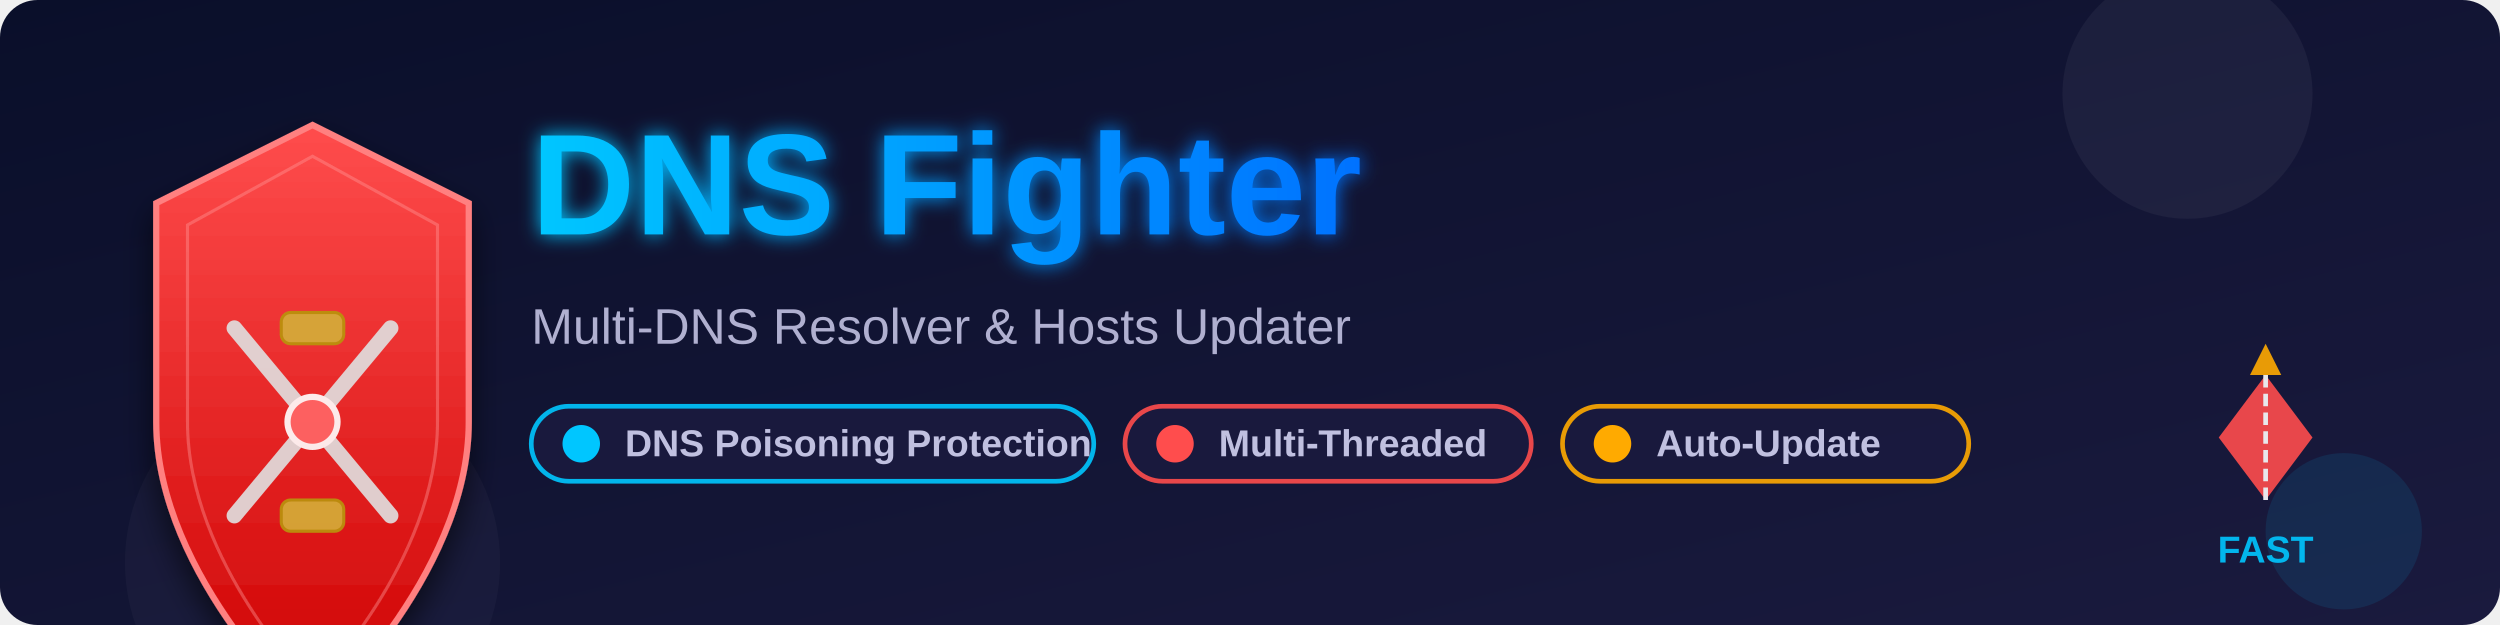
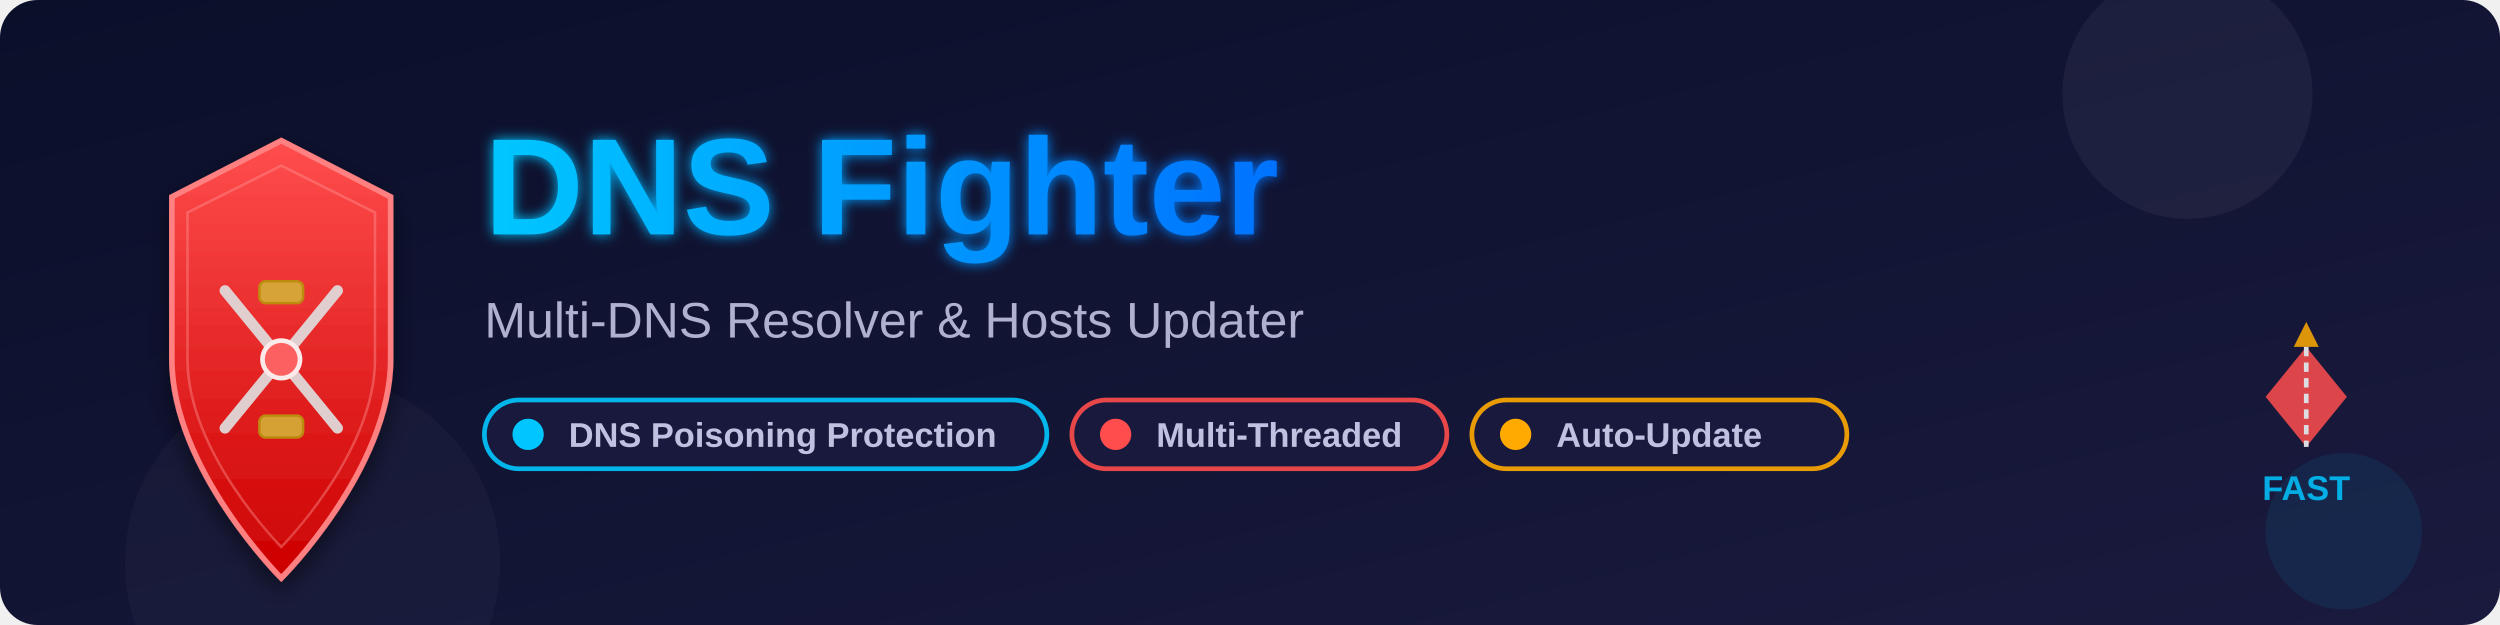
<svg xmlns="http://www.w3.org/2000/svg" viewBox="0 0 800 200" width="100%" height="auto">
  <defs>
    <linearGradient id="bgGrad" x1="0%" y1="0%" x2="100%" y2="100%">
      <stop offset="0%" style="stop-color:#0a0f2a;stop-opacity:1" />
      <stop offset="100%" style="stop-color:#1a1a3e;stop-opacity:1" />
    </linearGradient>
    <linearGradient id="shieldGrad" x1="0%" y1="0%" x2="0%" y2="100%">
      <stop offset="0%" style="stop-color:#ff4d4d;stop-opacity:1" />
      <stop offset="100%" style="stop-color:#cc0000;stop-opacity:1" />
    </linearGradient>
    <linearGradient id="accentGrad" x1="0%" y1="0%" x2="100%" y2="0%">
      <stop offset="0%" style="stop-color:#00c6ff;stop-opacity:1" />
      <stop offset="100%" style="stop-color:#0072ff;stop-opacity:1" />
    </linearGradient>
    <filter id="glow" x="-20%" y="-20%" width="140%" height="140%">
-       <feGaussianBlur in="SourceGraphic" stdDeviation="3" result="blur" />
+       <feGaussianBlur in="SourceGraphic" stdDeviation="2" result="blur" />
      <feMerge>
        <feMergeNode in="blur" />
        <feMergeNode in="SourceGraphic" />
      </feMerge>
    </filter>
    <filter id="shadow" x="-20%" y="-20%" width="140%" height="140%">
-       <feDropShadow dx="0" dy="5" stdDeviation="5" flood-color="#000" flood-opacity="0.6" />
+       <feDropShadow dx="0" dy="3" stdDeviation="4" flood-color="#000" flood-opacity="0.5" />
    </filter>
  </defs>
  <rect width="800" height="200" fill="url(#bgGrad)" rx="12" ry="12" />
  <circle cx="700" cy="30" r="40" fill="#ffffff" opacity="0.05" />
  <circle cx="100" cy="180" r="60" fill="#ffffff" opacity="0.03" />
-   <circle cx="750" cy="170" r="25" fill="#00c6ff" opacity="0.1" />
-   <g transform="translate(50, 40)" filter="url(#shadow)">
-     <path d="M50,0 L100,25 L100,95 C100,145 50,190 50,190 C50,190 0,145 0,95 L0,25 Z" fill="url(#shieldGrad)" stroke="#ff8080" stroke-width="2" />
-     <path d="M50,10 L90,32 L90,95 C90,140 50,180 50,180 C50,180 10,140 10,95 L10,32 Z" fill="none" stroke="#ff9999" stroke-width="1" opacity="0.4" />
-     <g transform="translate(50, 95)" opacity="0.9">
-       <line x1="-25" y1="-30" x2="25" y2="30" stroke="#e0e0e0" stroke-width="5" stroke-linecap="round" />
-       <line x1="25" y1="-30" x2="-25" y2="30" stroke="#e0e0e0" stroke-width="5" stroke-linecap="round" />
-       <rect x="-10" y="25" width="20" height="10" rx="3" fill="#d4af37" stroke="#b8960c" stroke-width="1" />
-       <rect x="-10" y="-35" width="20" height="10" rx="3" fill="#d4af37" stroke="#b8960c" stroke-width="1" />
-       <circle cx="0" cy="0" r="8" fill="#ff6666" stroke="#ffffff" stroke-width="2" />
+   <circle cx="750" cy="170" r="25" fill="#00c6ff" opacity="0.08" />
+   <g transform="translate(55, 45)" filter="url(#shadow)">
+     <path d="M35,0 L70,18 L70,70 C70,105 35,140 35,140 C35,140 0,105 0,70 L0,18 Z" fill="url(#shieldGrad)" stroke="#ff8080" stroke-width="1.8" />
+     <path d="M35,8 L65,23 L65,70 C65,100 35,130 35,130 C35,130 5,100 5,70 L5,23 Z" fill="none" stroke="#ff9999" stroke-width="0.8" opacity="0.4" />
+     <g transform="translate(35, 70)" opacity="0.9">
+       <line x1="-18" y1="-22" x2="18" y2="22" stroke="#e0e0e0" stroke-width="3.5" stroke-linecap="round" />
+       <line x1="18" y1="-22" x2="-18" y2="22" stroke="#e0e0e0" stroke-width="3.5" stroke-linecap="round" />
+       <rect x="-7" y="18" width="14" height="7" rx="2" fill="#d4af37" stroke="#b8960c" stroke-width="0.8" />
+       <rect x="-7" y="-25" width="14" height="7" rx="2" fill="#d4af37" stroke="#b8960c" stroke-width="0.8" />
+       <circle cx="0" cy="0" r="6" fill="#ff6666" stroke="#ffffff" stroke-width="1.5" />
    </g>
  </g>
-   <text x="170" y="75" font-family="'Segoe UI', Arial, sans-serif" font-weight="800" font-size="46" fill="url(#accentGrad)" filter="url(#glow)">DNS Fighter</text>
-   <text x="170" y="110" font-family="'Segoe UI', Arial, sans-serif" font-weight="500" font-size="16" fill="#b0b0d0">Multi-DNS Resolver &amp; Hosts Updater</text>
-   <g transform="translate(170, 130)">
-     <rect x="0" y="0" width="180" height="24" rx="12" fill="#1a1a3e" stroke="#00c6ff" stroke-width="1.5" opacity="0.9" />
-     <circle cx="16" cy="12" r="6" fill="#00c6ff" />
-     <text x="30" y="16" font-family="'Segoe UI', Arial, sans-serif" font-size="12" fill="#c0c0e0" font-weight="600">DNS Poisoning Protection</text>
-     <rect x="190" y="0" width="130" height="24" rx="12" fill="#1a1a3e" stroke="#ff4d4d" stroke-width="1.5" opacity="0.9" />
-     <circle cx="206" cy="12" r="6" fill="#ff4d4d" />
-     <text x="220" y="16" font-family="'Segoe UI', Arial, sans-serif" font-size="12" fill="#c0c0e0" font-weight="600">Multi‑Threaded</text>
-     <rect x="330" y="0" width="130" height="24" rx="12" fill="#1a1a3e" stroke="#ffaa00" stroke-width="1.5" opacity="0.9" />
-     <circle cx="346" cy="12" r="6" fill="#ffaa00" />
-     <text x="360" y="16" font-family="'Segoe UI', Arial, sans-serif" font-size="12" fill="#c0c0e0" font-weight="600">Auto‑Update</text>
+   <text x="155" y="75" font-family="'Segoe UI', Arial, sans-serif" font-weight="800" font-size="44" fill="url(#accentGrad)" filter="url(#glow)">DNS Fighter</text>
+   <text x="155" y="108" font-family="'Segoe UI', Arial, sans-serif" font-weight="500" font-size="16" fill="#b0b0d0">Multi-DNS Resolver &amp; Hosts Updater</text>
+   <g transform="translate(155, 128)">
+     <rect x="0" y="0" width="180" height="22" rx="11" fill="#1a1a3e" stroke="#00c6ff" stroke-width="1.5" opacity="0.9" />
+     <circle cx="14" cy="11" r="5" fill="#00c6ff" />
+     <text x="27" y="15" font-family="'Segoe UI', Arial, sans-serif" font-size="11" fill="#c0c0e0" font-weight="600">DNS Poisoning Protection</text>
+     <rect x="188" y="0" width="120" height="22" rx="11" fill="#1a1a3e" stroke="#ff4d4d" stroke-width="1.5" opacity="0.9" />
+     <circle cx="202" cy="11" r="5" fill="#ff4d4d" />
+     <text x="215" y="15" font-family="'Segoe UI', Arial, sans-serif" font-size="11" fill="#c0c0e0" font-weight="600">Multi‑Threaded</text>
+     <rect x="316" y="0" width="120" height="22" rx="11" fill="#1a1a3e" stroke="#ffaa00" stroke-width="1.5" opacity="0.9" />
+     <circle cx="330" cy="11" r="5" fill="#ffaa00" />
+     <text x="343" y="15" font-family="'Segoe UI', Arial, sans-serif" font-size="11" fill="#c0c0e0" font-weight="600">Auto‑Update</text>
  </g>
-   <g transform="translate(680, 100)" opacity="0.9">
-     <path d="M30,40 L45,20 L60,40 L45,60 Z" fill="#ff4d4d" />
-     <path d="M45,10 L50,20 L40,20 Z" fill="#ffaa00" />
-     <line x1="45" y1="20" x2="45" y2="60" stroke="#ffffff" stroke-width="1.5" stroke-dasharray="4,2" />
-     <text x="45" y="80" font-family="Arial, sans-serif" font-size="12" fill="#00c6ff" text-anchor="middle" font-weight="bold">FAST</text>
+   <g transform="translate(700, 95)" opacity="0.85">
+     <path d="M25,32 L38,16 L51,32 L38,48 Z" fill="#ff4d4d" />
+     <path d="M38,8 L42,16 L34,16 Z" fill="#ffaa00" />
+     <line x1="38" y1="16" x2="38" y2="48" stroke="#ffffff" stroke-width="1.5" stroke-dasharray="3,2" />
+     <text x="38" y="65" font-family="Arial, sans-serif" font-size="11" fill="#00c6ff" text-anchor="middle" font-weight="bold">FAST</text>
  </g>
-   <line x1="170" y1="170" x2="750" y2="170" stroke="url(#accentGrad)" stroke-width="2" opacity="0.5" />
+   <line x1="155" y1="165" x2="750" y2="165" stroke="url(#accentGrad)" stroke-width="1.5" opacity="0.5" />
</svg>
